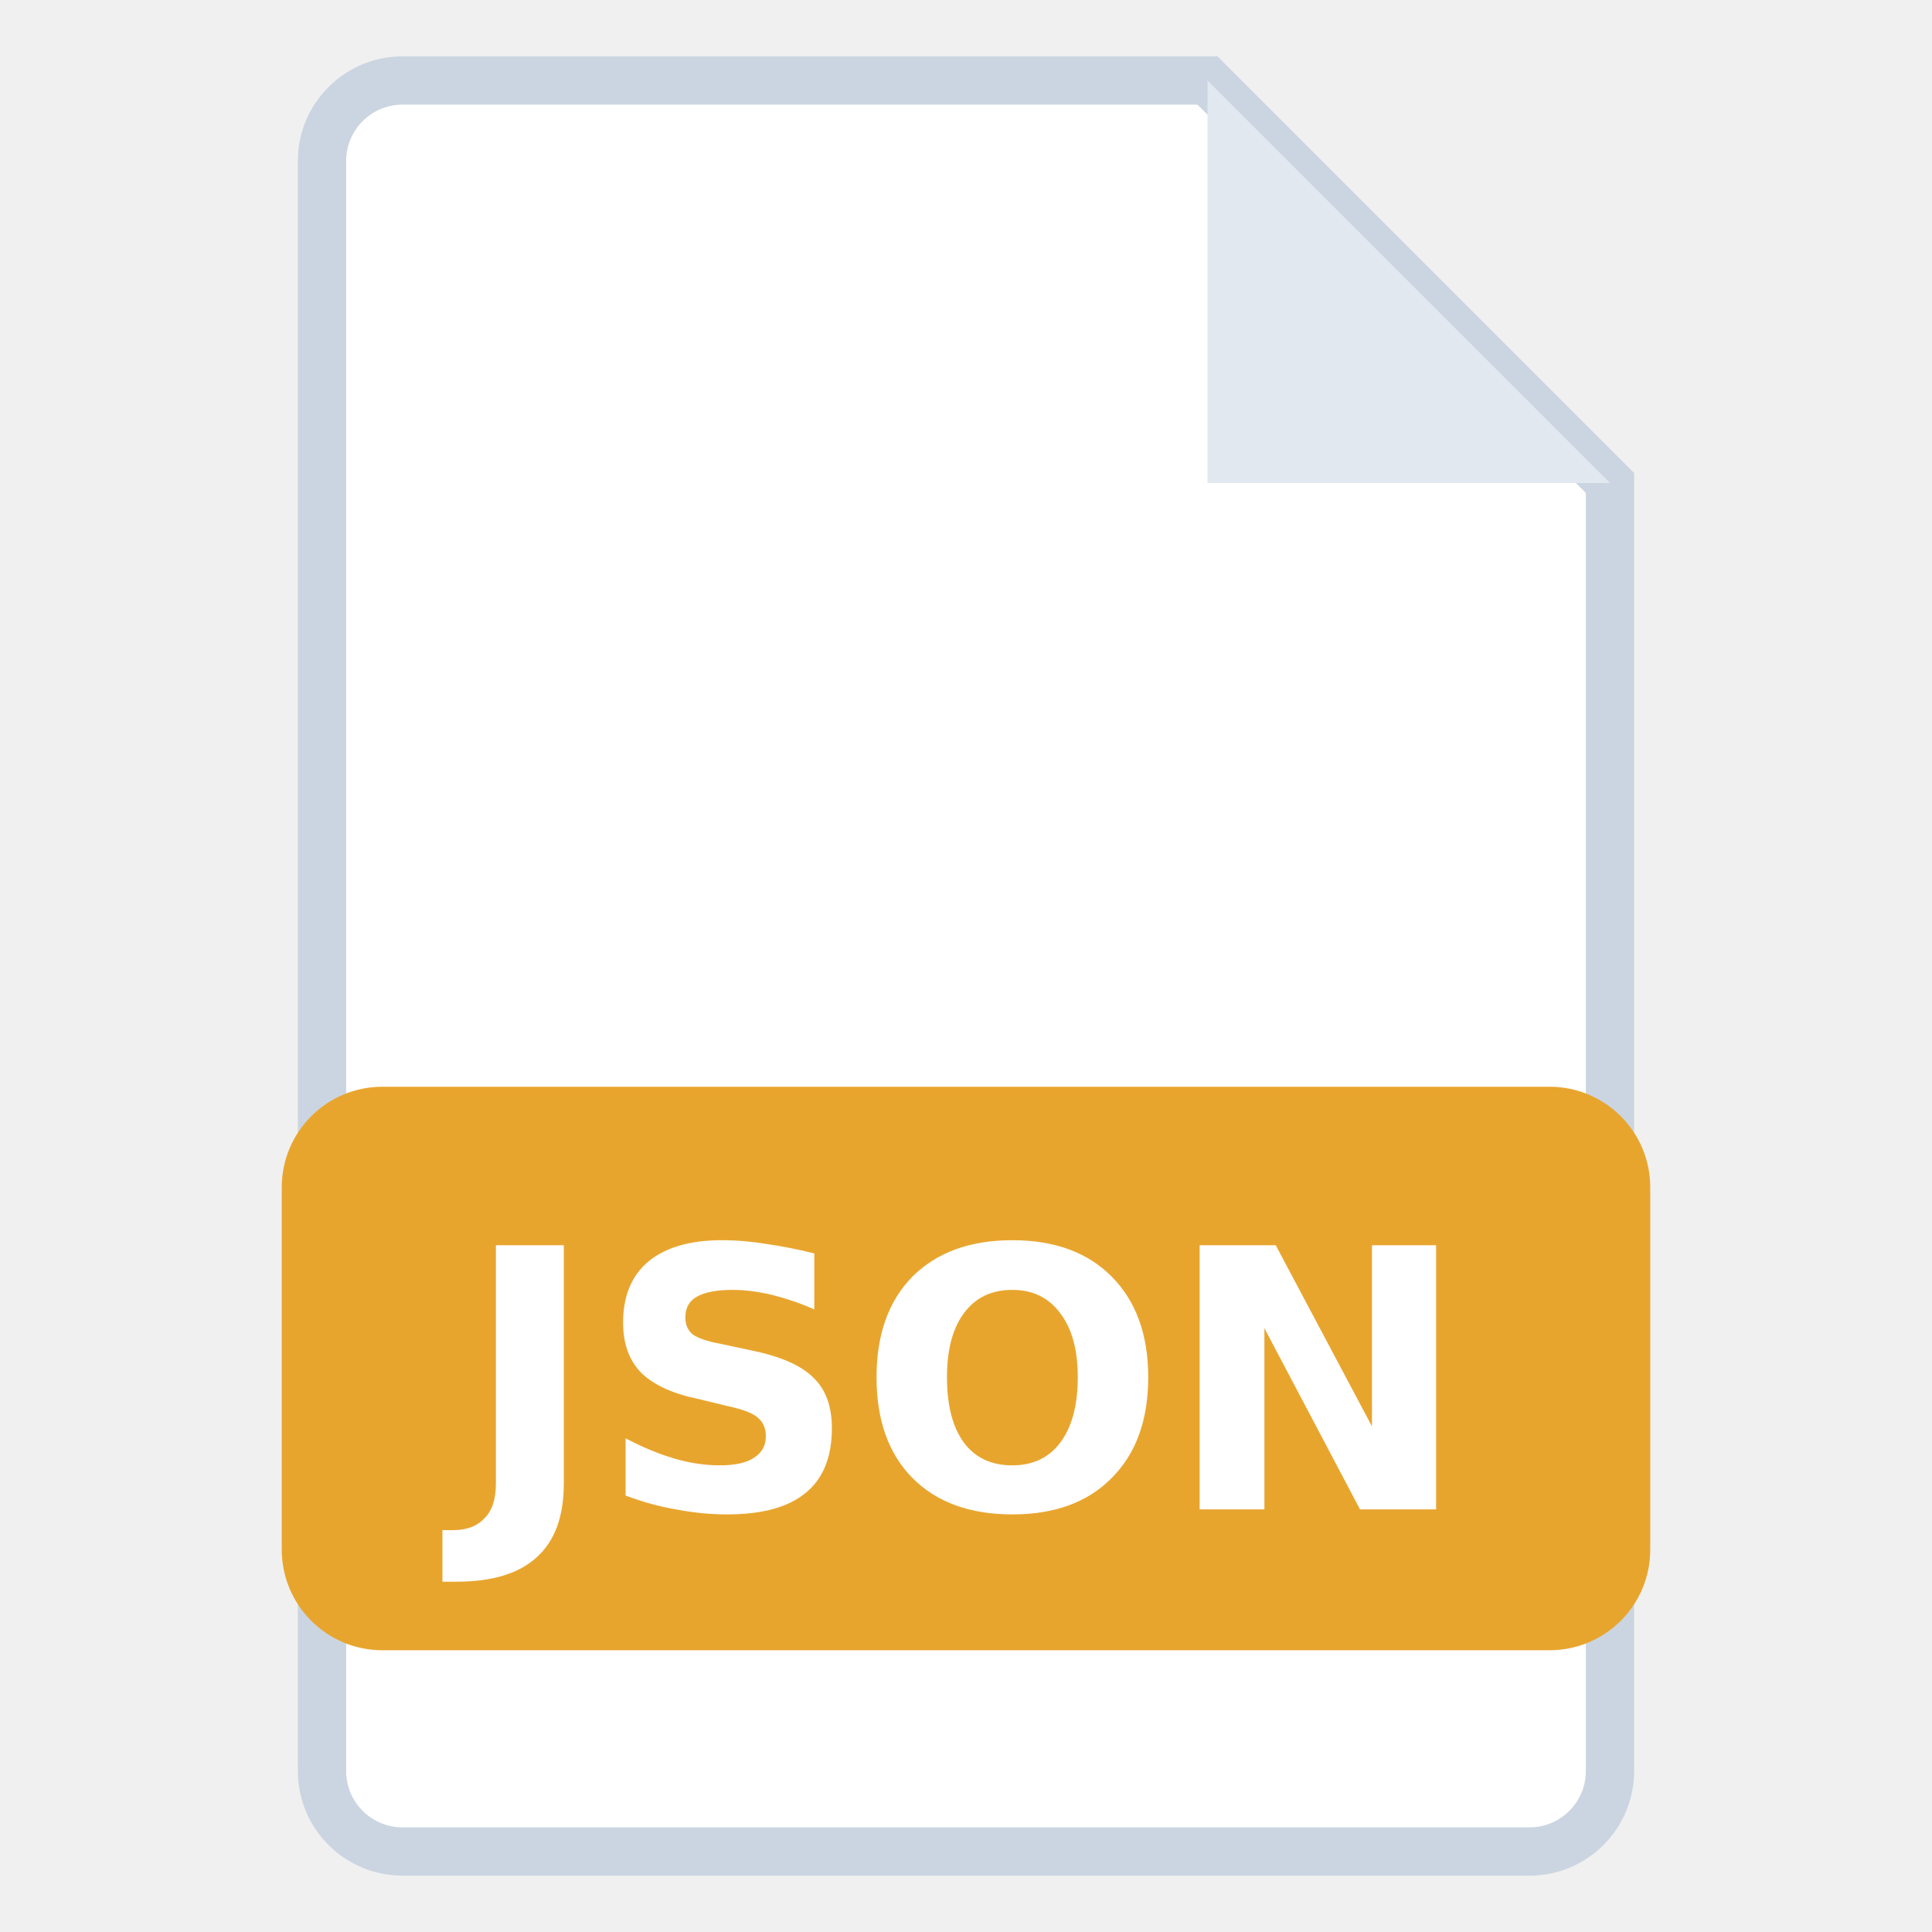
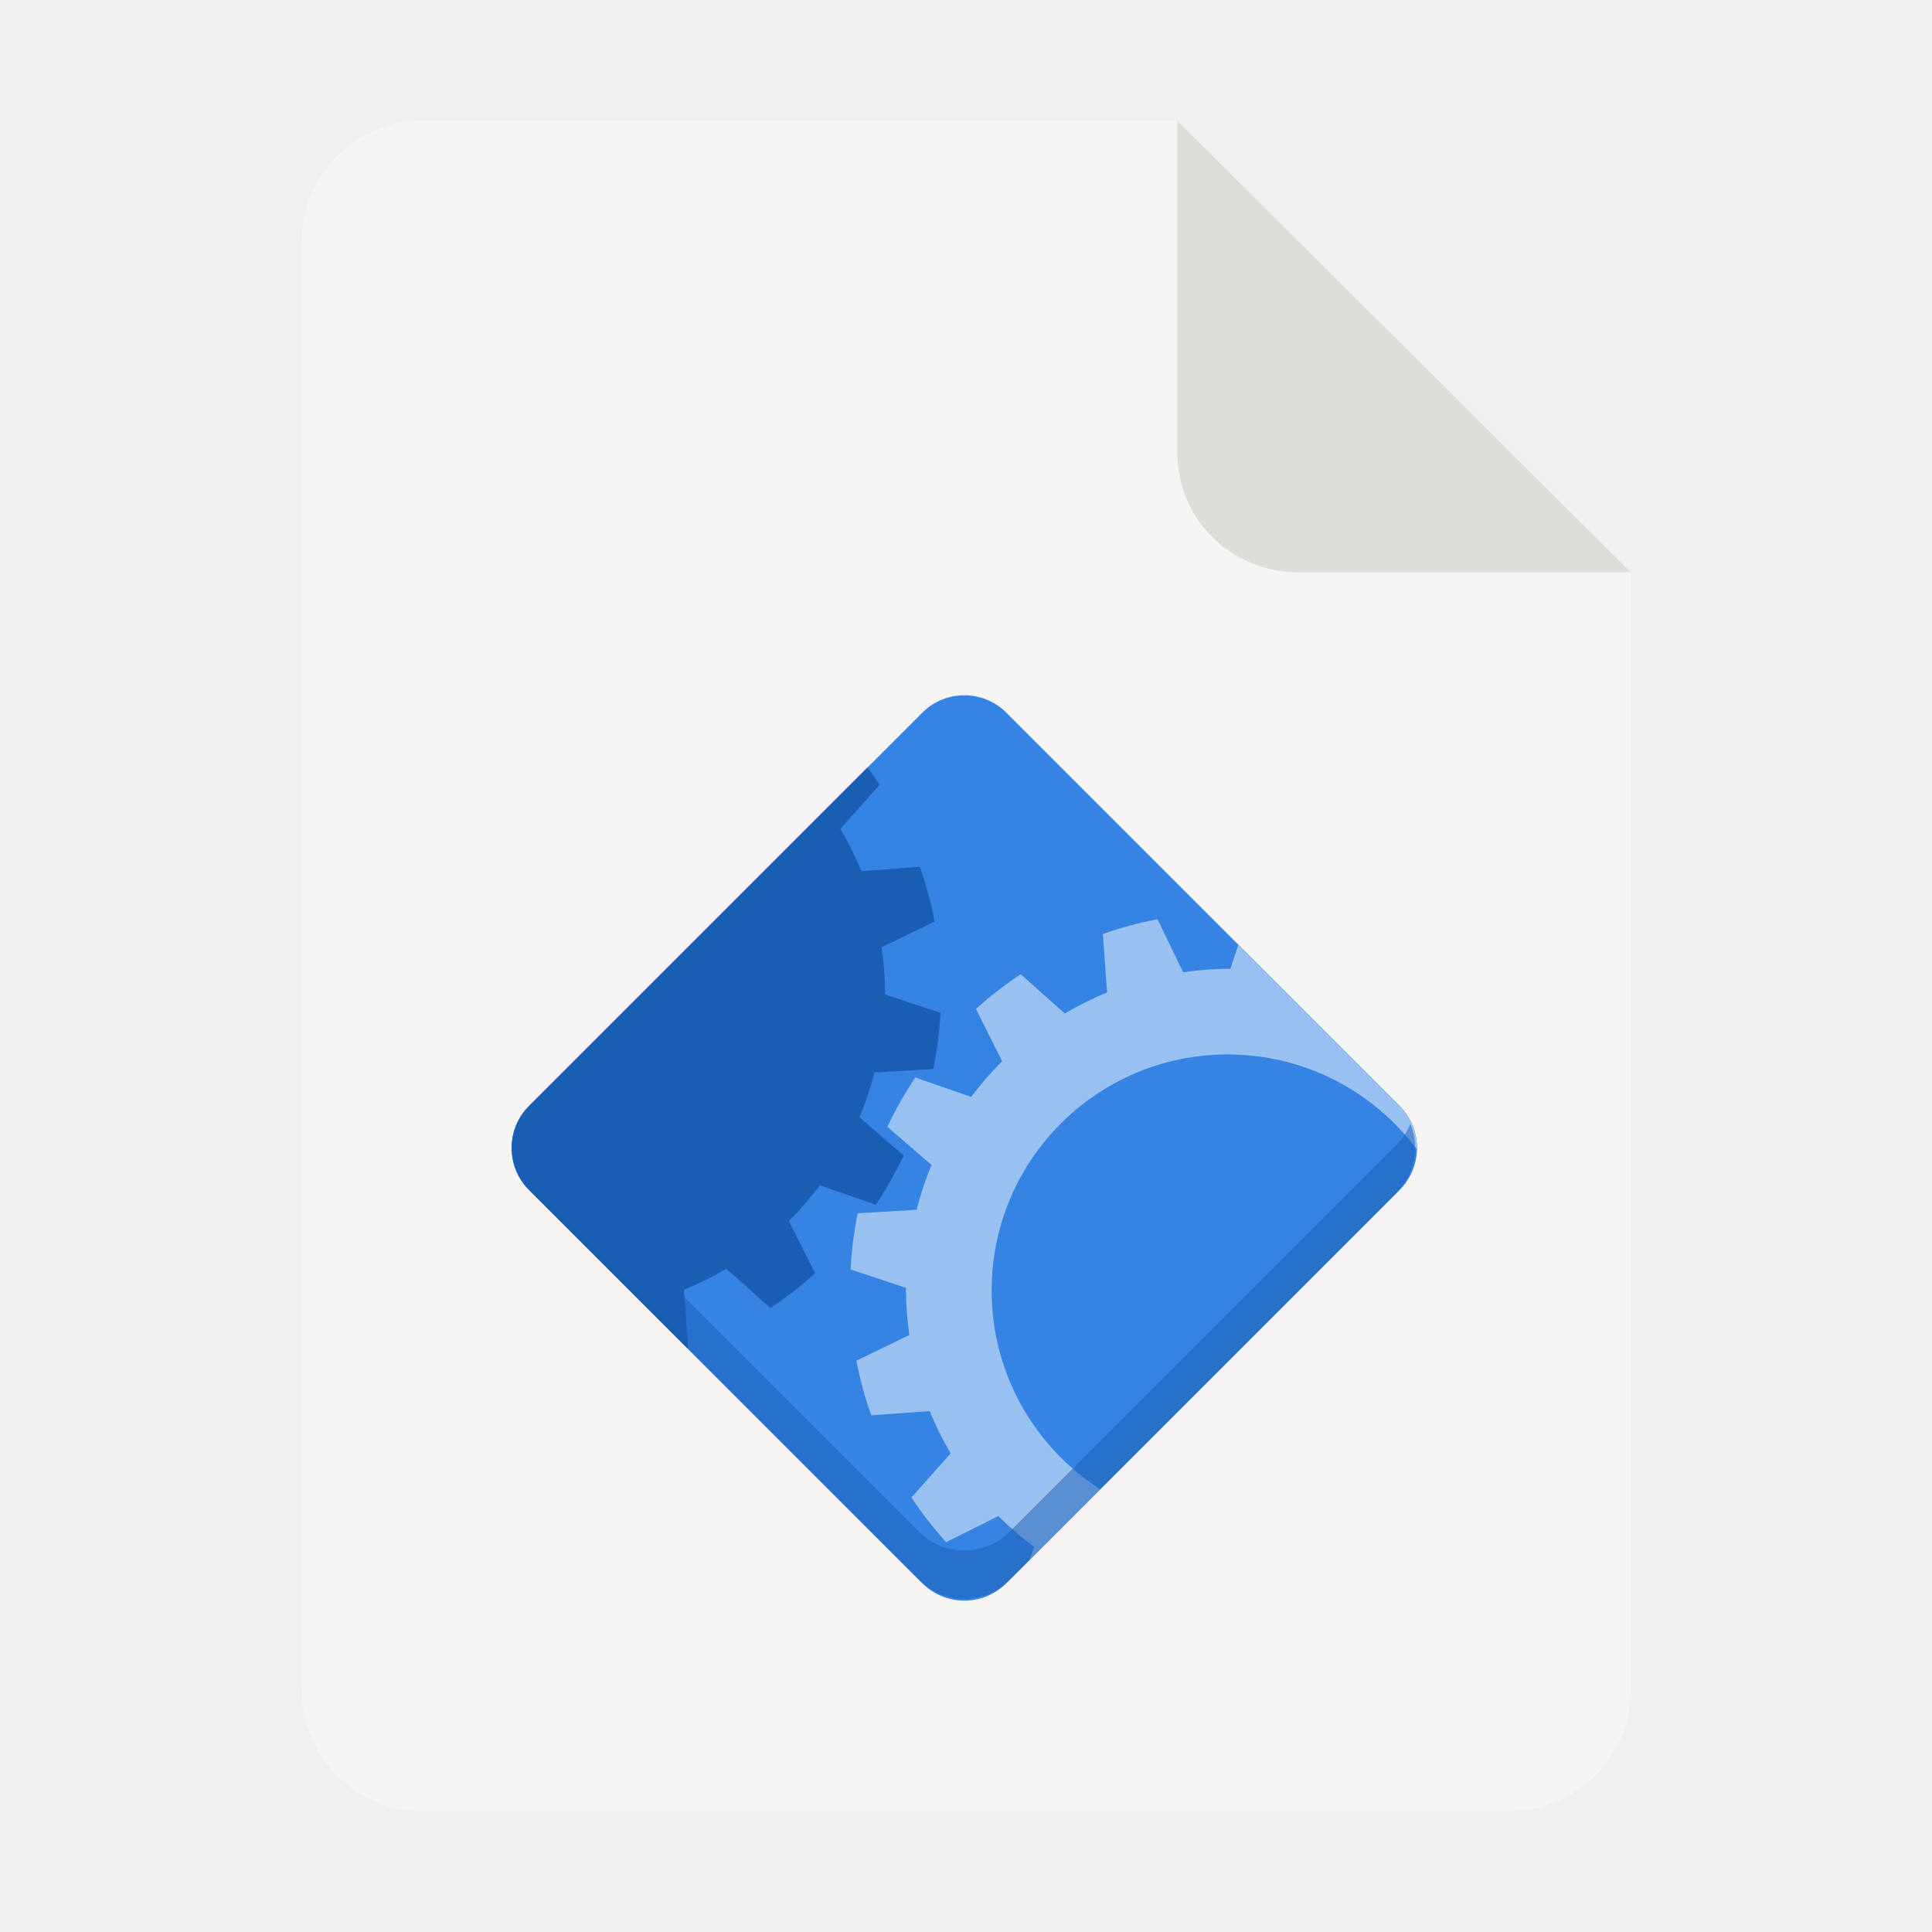
- <svg xmlns="http://www.w3.org/2000/svg" width="48" height="48" viewBox="0 0 48 48">
-   <path d="M10 2 H30 L40 12 V44 a2 2 0 0 1 -2 2 H10 a2 2 0 0 1 -2 -2 V4 a2 2 0 0 1 2 -2 Z" fill="#ffffff" stroke="#cbd5e1" stroke-width="1.2" />
-   <path d="M30 2 L40 12 H30 Z" fill="#e2e8f0" />
-   <rect x="7" y="27" width="34" height="14" rx="2.5" fill="#E8A52E" />
-   <text x="24" y="37.5" font-family="DejaVu Sans, Arial, sans-serif" font-size="9" font-weight="bold" fill="#ffffff" text-anchor="middle">JSON</text>
+ <svg xmlns="http://www.w3.org/2000/svg" height="128px" viewBox="0 0 128 128" width="128px">
+   <clipPath id="a">
+     <path d="m 33 46 h 61 v 61 h -61 z m 0 0" />
+   </clipPath>
+   <clipPath id="b">
+     <path d="m 66.676 47.219 l 26.047 26.047 c 1.539 1.539 1.539 4.039 0 5.578 l -26.047 26.047 c -1.539 1.539 -4.035 1.539 -5.574 0 l -26.047 -26.047 c -1.543 -1.539 -1.543 -4.039 0 -5.578 l 26.047 -26.047 c 1.539 -1.539 4.035 -1.539 5.574 0 z m 0 0" />
+   </clipPath>
+   <clipPath id="c">
+     <path d="m 56 60 h 38 v 47 h -38 z m 0 0" />
+   </clipPath>
+   <clipPath id="d">
+     <path d="m 66.676 47.219 l 26.047 26.047 c 1.539 1.539 1.539 4.039 0 5.578 l -26.047 26.047 c -1.539 1.539 -4.035 1.539 -5.574 0 l -26.047 -26.047 c -1.543 -1.539 -1.543 -4.039 0 -5.578 l 26.047 -26.047 c 1.539 -1.539 4.035 -1.539 5.574 0 z m 0 0" />
+   </clipPath>
+   <clipPath id="e">
+     <path d="m 33 46 h 30 v 45 h -30 z m 0 0" />
+   </clipPath>
+   <clipPath id="f">
+     <path d="m 66.676 47.219 l 26.047 26.047 c 1.539 1.539 1.539 4.039 0 5.578 l -26.047 26.047 c -1.539 1.539 -4.035 1.539 -5.574 0 l -26.047 -26.047 c -1.543 -1.539 -1.543 -4.039 0 -5.578 l 26.047 -26.047 c 1.539 -1.539 4.035 -1.539 5.574 0 z m 0 0" />
+   </clipPath>
+   <path d="m 28 8 h 50 l 30.043 29.918 v 74.059 c 0 4.434 -3.609 8.023 -8.043 8.023 h -72 c -4.434 0 -8 -3.566 -8 -8 v -96 c 0 -4.434 3.566 -8 8 -8 z m 0 0" fill="#f6f5f4" />
+   <path d="m 78 8 v 22 c 0 4.434 3.609 7.922 8.043 7.922 l 22 -0.004 z m 0 0" fill="#deddda" />
+   <g clip-path="url(#a)">
+     <g clip-path="url(#b)">
+       <path d="m 64.641 45.184 l 30.117 30.117 c 0.418 0.418 0.418 1.09 0 1.508 l -30.117 30.117 c -0.414 0.414 -1.09 0.414 -1.504 0 l -30.117 -30.117 c -0.418 -0.418 -0.418 -1.09 0 -1.508 l 30.117 -30.117 c 0.414 -0.414 1.09 -0.414 1.504 0 z m 0 0" fill="#3584e4" />
+     </g>
+   </g>
+   <g clip-path="url(#c)">
+     <g clip-path="url(#d)">
+       <path d="m 82.73 60.52 l -1.219 3.676 c -0.059 -0.004 -0.117 -0.008 -0.176 -0.012 c -0.984 0.008 -1.973 0.086 -2.949 0.23 l -1.699 -3.512 c -1.23 0.234 -2.441 0.562 -3.621 0.98 l 0.281 3.871 c -0.969 0.395 -1.902 0.863 -2.801 1.395 l -2.922 -2.602 c -1.047 0.691 -2.035 1.461 -2.965 2.301 l 1.734 3.461 c -0.738 0.738 -1.426 1.527 -2.047 2.367 l -3.707 -1.289 c -0.695 1.043 -1.312 2.133 -1.848 3.266 l 2.922 2.527 c -0.398 0.965 -0.727 1.961 -0.984 2.973 l -3.906 0.23 c -0.25 1.227 -0.406 2.473 -0.469 3.723 l 3.676 1.219 c -0.004 0.059 -0.004 0.117 -0.008 0.176 c 0.008 0.984 0.086 1.973 0.227 2.949 l -3.512 1.699 c 0.238 1.23 0.566 2.441 0.984 3.621 l 3.871 -0.281 c 0.395 0.969 0.859 1.902 1.395 2.801 l -2.602 2.922 c 0.691 1.047 1.461 2.035 2.301 2.965 l 3.457 -1.734 c 0.738 0.738 1.531 1.426 2.367 2.047 l -1.285 3.707 c 1.039 0.695 2.129 1.312 3.262 1.848 l 2.527 -2.922 c 0.969 0.398 1.961 0.727 2.977 0.984 l 0.227 3.906 c 1.23 0.25 2.473 0.406 3.723 0.469 l 1.219 -3.676 c 0.059 0 0.117 0.004 0.176 0.008 c 0.988 -0.008 1.973 -0.086 2.949 -0.227 l 1.699 3.512 c 1.23 -0.238 2.441 -0.566 3.625 -0.984 l -0.281 -3.871 c 0.965 -0.395 1.902 -0.859 2.801 -1.395 l 2.922 2.602 c 1.043 -0.691 2.035 -1.461 2.965 -2.301 l -1.738 -3.461 c 0.742 -0.734 1.426 -1.527 2.051 -2.367 l 3.703 1.289 c 0.699 -1.039 1.316 -2.133 1.852 -3.262 l -2.926 -2.527 c 0.402 -0.969 0.73 -1.961 0.984 -2.977 l 3.91 -0.227 c 0.246 -1.23 0.402 -2.473 0.465 -3.723 l -3.676 -1.219 c 0.004 -0.059 0.008 -0.117 0.008 -0.176 c -0.004 -0.988 -0.082 -1.973 -0.227 -2.949 l 3.512 -1.699 c -0.234 -1.23 -0.562 -2.441 -0.98 -3.625 l -3.871 0.281 c -0.395 -0.965 -0.863 -1.902 -1.395 -2.801 l 2.602 -2.922 c -0.691 -1.043 -1.461 -2.035 -2.301 -2.965 l -3.461 1.738 c -0.738 -0.742 -1.527 -1.426 -2.367 -2.051 l 1.289 -3.703 c -1.043 -0.699 -2.133 -1.316 -3.266 -1.852 l -2.527 2.926 c -0.965 -0.402 -1.961 -0.73 -2.973 -0.984 l -0.23 -3.91 c -1.227 -0.25 -2.473 -0.402 -3.723 -0.465 z m -1.395 9.34 c 8.637 0 15.641 7.004 15.641 15.641 s -7.004 15.637 -15.641 15.637 c -8.637 0 -15.637 -7 -15.637 -15.637 s 7 -15.641 15.637 -15.641 z m 0 0" fill="#98c1f1" />
+     </g>
+   </g>
+   <g clip-path="url(#e)">
+     <g clip-path="url(#f)">
+       <path d="m 38.719 40.727 l -1.215 3.676 c -0.059 -0.004 -0.117 -0.008 -0.176 -0.012 c -0.988 0.008 -1.973 0.086 -2.949 0.23 l -1.703 -3.512 c -1.23 0.234 -2.441 0.562 -3.621 0.98 l 0.281 3.871 c -0.965 0.395 -1.902 0.863 -2.801 1.395 l -2.922 -2.602 c -1.043 0.691 -2.035 1.461 -2.965 2.301 l 1.738 3.461 c -0.742 0.738 -1.426 1.527 -2.051 2.367 l -3.703 -1.289 c -0.699 1.043 -1.316 2.133 -1.852 3.266 l 2.926 2.527 c -0.402 0.965 -0.73 1.961 -0.984 2.973 l -3.91 0.23 c -0.25 1.227 -0.402 2.473 -0.465 3.723 l 3.676 1.219 c -0.004 0.059 -0.008 0.117 -0.012 0.176 c 0.008 0.984 0.086 1.973 0.23 2.945 l -3.512 1.703 c 0.234 1.23 0.562 2.441 0.98 3.621 l 3.871 -0.281 c 0.395 0.969 0.859 1.902 1.395 2.801 l -2.602 2.922 c 0.691 1.047 1.461 2.035 2.301 2.965 l 3.461 -1.734 c 0.738 0.738 1.527 1.422 2.367 2.047 l -1.289 3.703 c 1.043 0.699 2.133 1.316 3.266 1.852 l 2.527 -2.922 c 0.965 0.398 1.961 0.727 2.973 0.98 l 0.23 3.91 c 1.227 0.25 2.469 0.406 3.723 0.469 l 1.219 -3.676 c 0.059 0 0.117 0.004 0.176 0.008 c 0.984 -0.008 1.969 -0.086 2.945 -0.23 l 1.703 3.512 c 1.23 -0.234 2.441 -0.562 3.621 -0.98 l -0.281 -3.871 c 0.965 -0.395 1.902 -0.859 2.801 -1.395 l 2.922 2.602 c 1.047 -0.691 2.035 -1.461 2.965 -2.301 l -1.738 -3.461 c 0.742 -0.734 1.426 -1.527 2.051 -2.367 l 3.703 1.289 c 0.699 -1.039 1.316 -2.133 1.852 -3.266 l -2.922 -2.523 c 0.398 -0.969 0.727 -1.961 0.98 -2.977 l 3.91 -0.227 c 0.25 -1.23 0.406 -2.473 0.465 -3.723 l -3.672 -1.219 c 0 -0.059 0.004 -0.117 0.008 -0.176 c -0.008 -0.988 -0.086 -1.973 -0.23 -2.949 l 3.512 -1.703 c -0.234 -1.23 -0.562 -2.441 -0.98 -3.621 l -3.871 0.281 c -0.395 -0.965 -0.859 -1.902 -1.395 -2.801 l 2.602 -2.922 c -0.691 -1.043 -1.461 -2.035 -2.301 -2.965 l -3.461 1.738 c -0.738 -0.742 -1.527 -1.426 -2.367 -2.051 l 1.289 -3.703 c -1.039 -0.699 -2.133 -1.316 -3.266 -1.852 l -2.527 2.926 c -0.965 -0.402 -1.957 -0.73 -2.973 -0.984 l -0.227 -3.91 c -1.23 -0.25 -2.473 -0.402 -3.727 -0.465 z m 0 0" fill="#1a5fb4" />
+     </g>
+   </g>
+   <path d="m 34.336 74.457 c -0.621 1.535 -0.309 3.359 0.941 4.609 l 25.602 25.602 c 1.668 1.668 4.352 1.668 6.02 0 l 25.602 -25.602 c 1.25 -1.25 1.562 -3.074 0.941 -4.609 c -0.211 0.516 -0.523 0.996 -0.941 1.414 l -25.602 25.602 c -1.668 1.668 -4.352 1.668 -6.02 0 l -25.602 -25.602 c -0.418 -0.418 -0.73 -0.898 -0.941 -1.414 z m 0 0" fill="#1a5fb4" fill-opacity="0.502" />
</svg>
